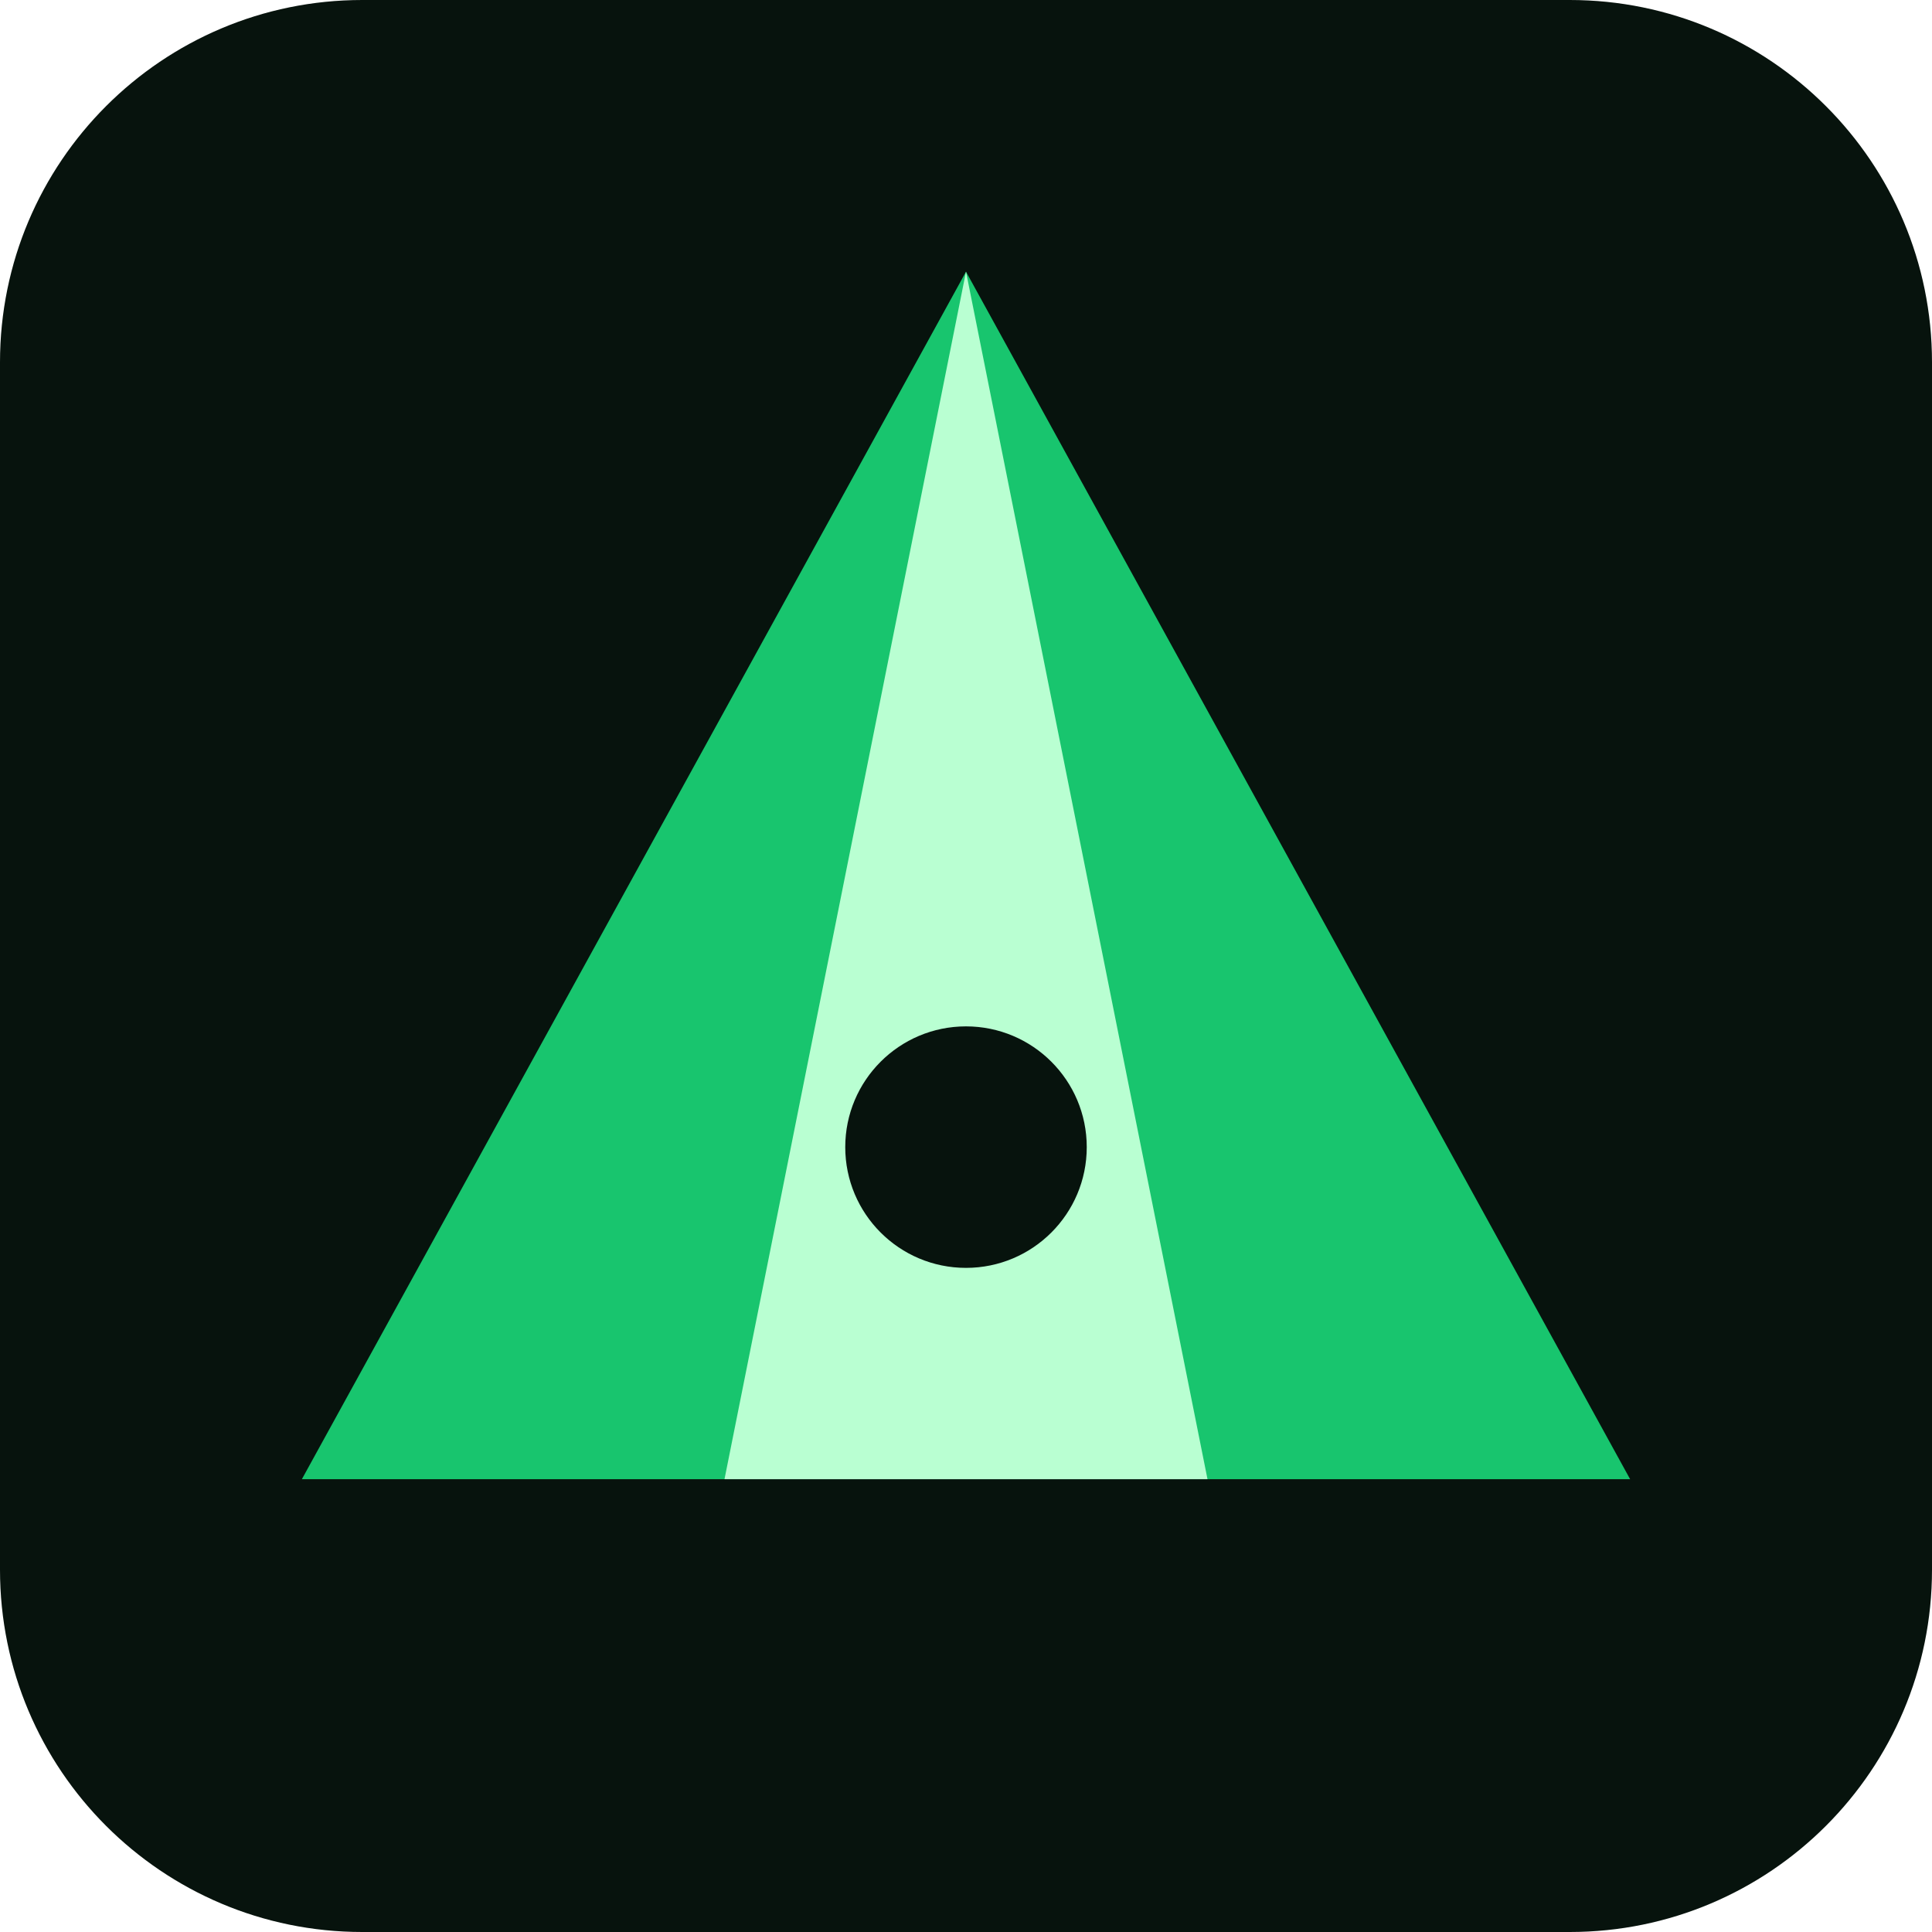
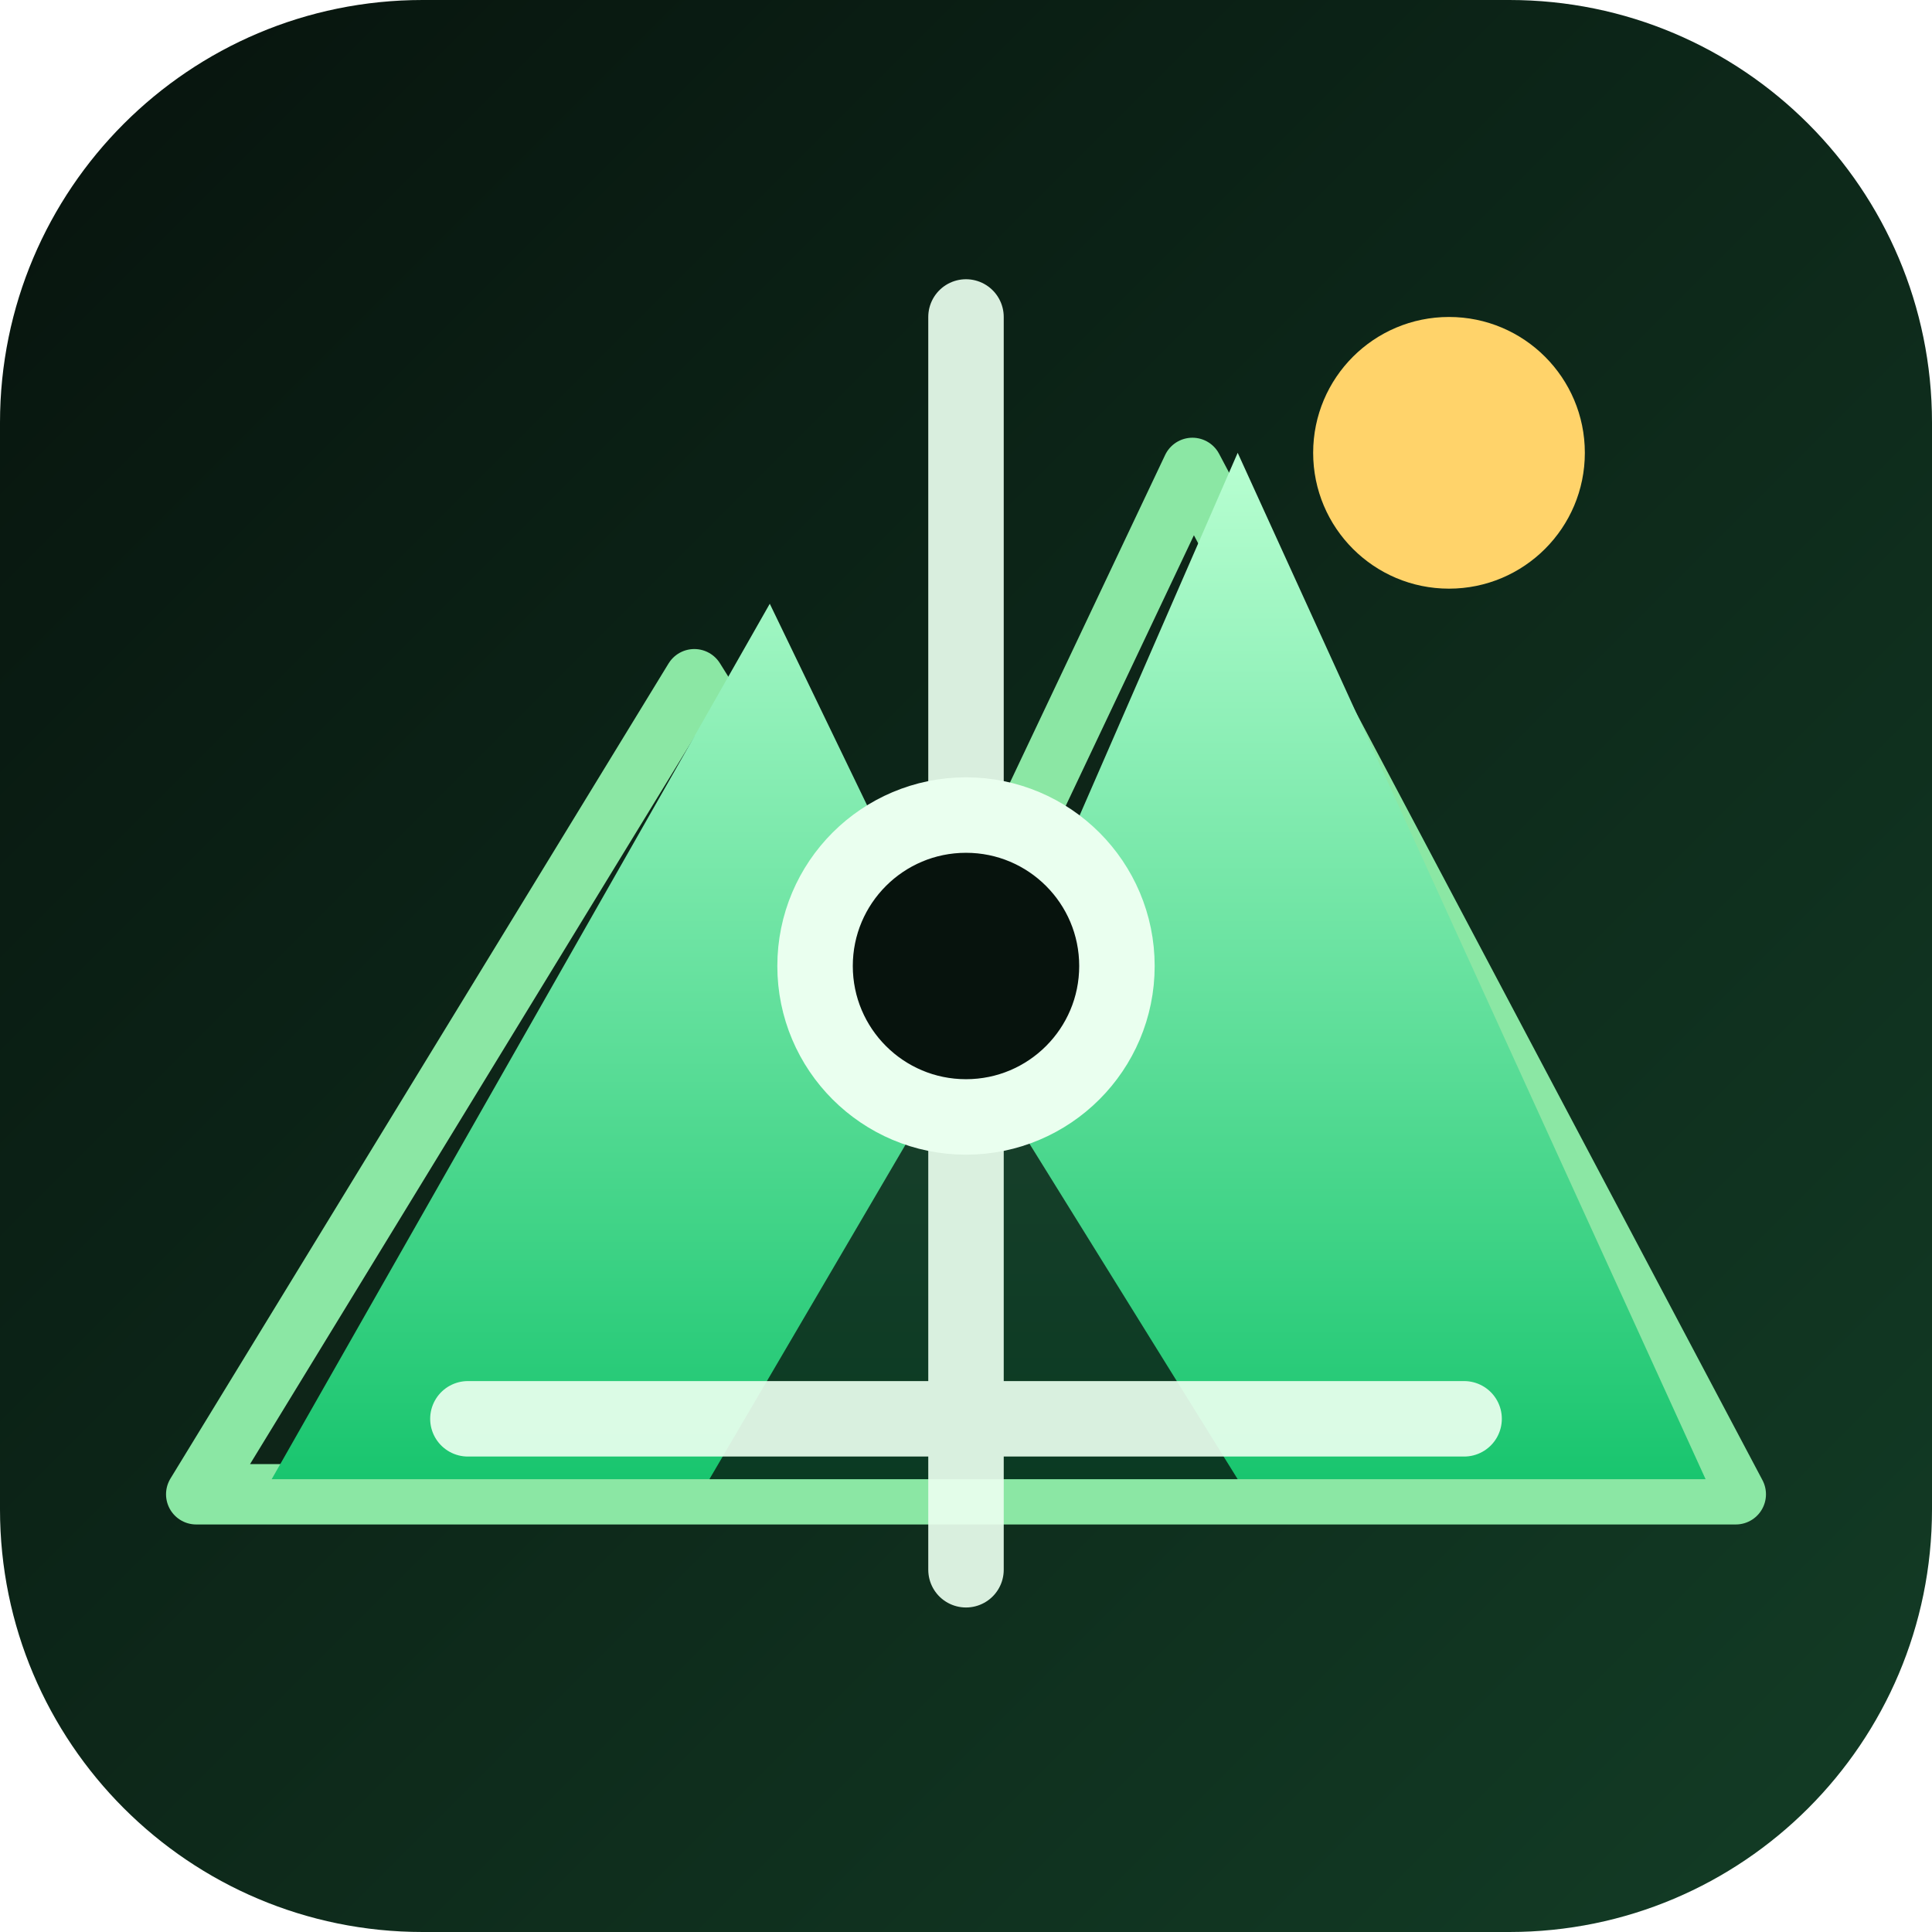
- <svg xmlns="http://www.w3.org/2000/svg" viewBox="0 0 128 128">
-   <rect width="128" height="128" rx="24" fill="#07130d" />
-   <path d="M20 98 64 18l44 80H20Z" fill="#18c56e" />
-   <path d="M64 18 48 98h32L64 18Z" fill="#b9ffd2" />
-   <circle cx="64" cy="76" r="8" fill="#07130d" />
+ <svg xmlns="http://www.w3.org/2000/svg" viewBox="0 0 128 128" role="img" aria-label="MapPI3 Trail Buddy">
+   <defs>
+     <linearGradient id="g" x1="0" y1="0" x2="1" y2="1">
+       <stop stop-color="#07130d" />
+       <stop offset="1" stop-color="#133d26" />
+     </linearGradient>
+     <linearGradient id="m" x1="0" y1="0" x2="0" y2="1">
+       <stop stop-color="#b9ffd2" />
+       <stop offset="1" stop-color="#18c56e" />
+     </linearGradient>
+   </defs>
+   <rect width="128" height="128" rx="28" fill="url(#g)" />
+   <path d="M13 99 46 45l15 24 18-38 36 68H13Z" fill="#0e2518" stroke="#8be7a4" stroke-width="4" stroke-linejoin="round" />
+   <path d="M18 98 51 40l14 29 17-39 31 68H18Z" fill="url(#m)" />
+   <path d="M47 98 64 69l18 29H47Z" fill="#07130d" opacity=".78" />
+   <path d="M64 21v33M64 76v28M31 94h66" stroke="#eaffef" stroke-width="5" stroke-linecap="round" opacity=".92" />
+   <circle cx="64" cy="64" r="10" fill="#07130d" stroke="#eaffef" stroke-width="5" />
+   <circle cx="96" cy="30" r="9" fill="#ffd36a" />
</svg>
